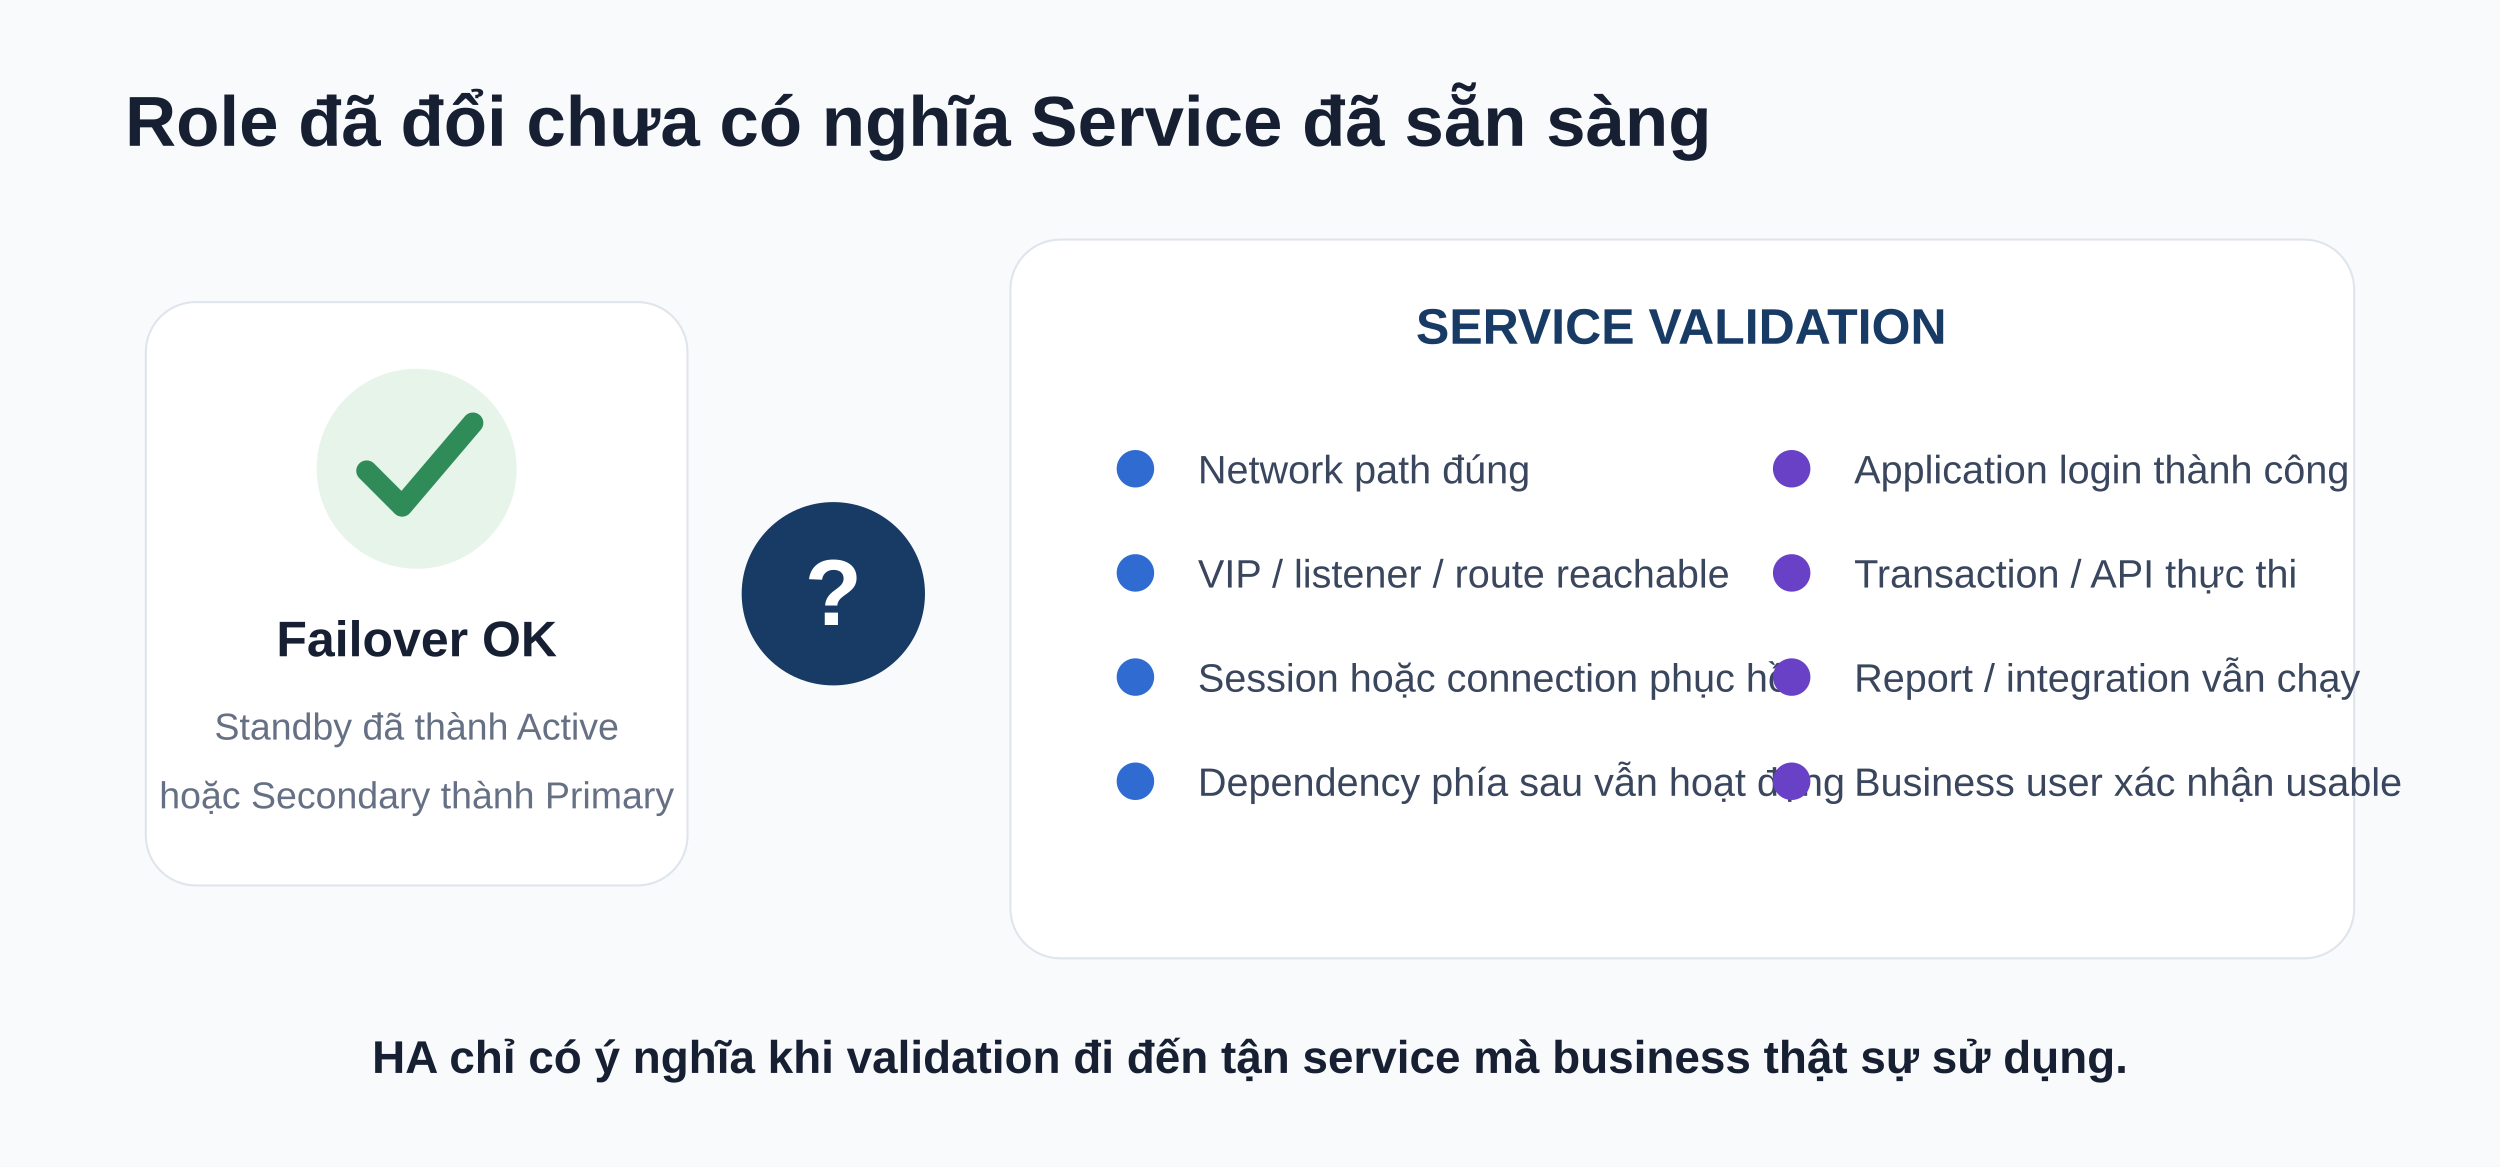
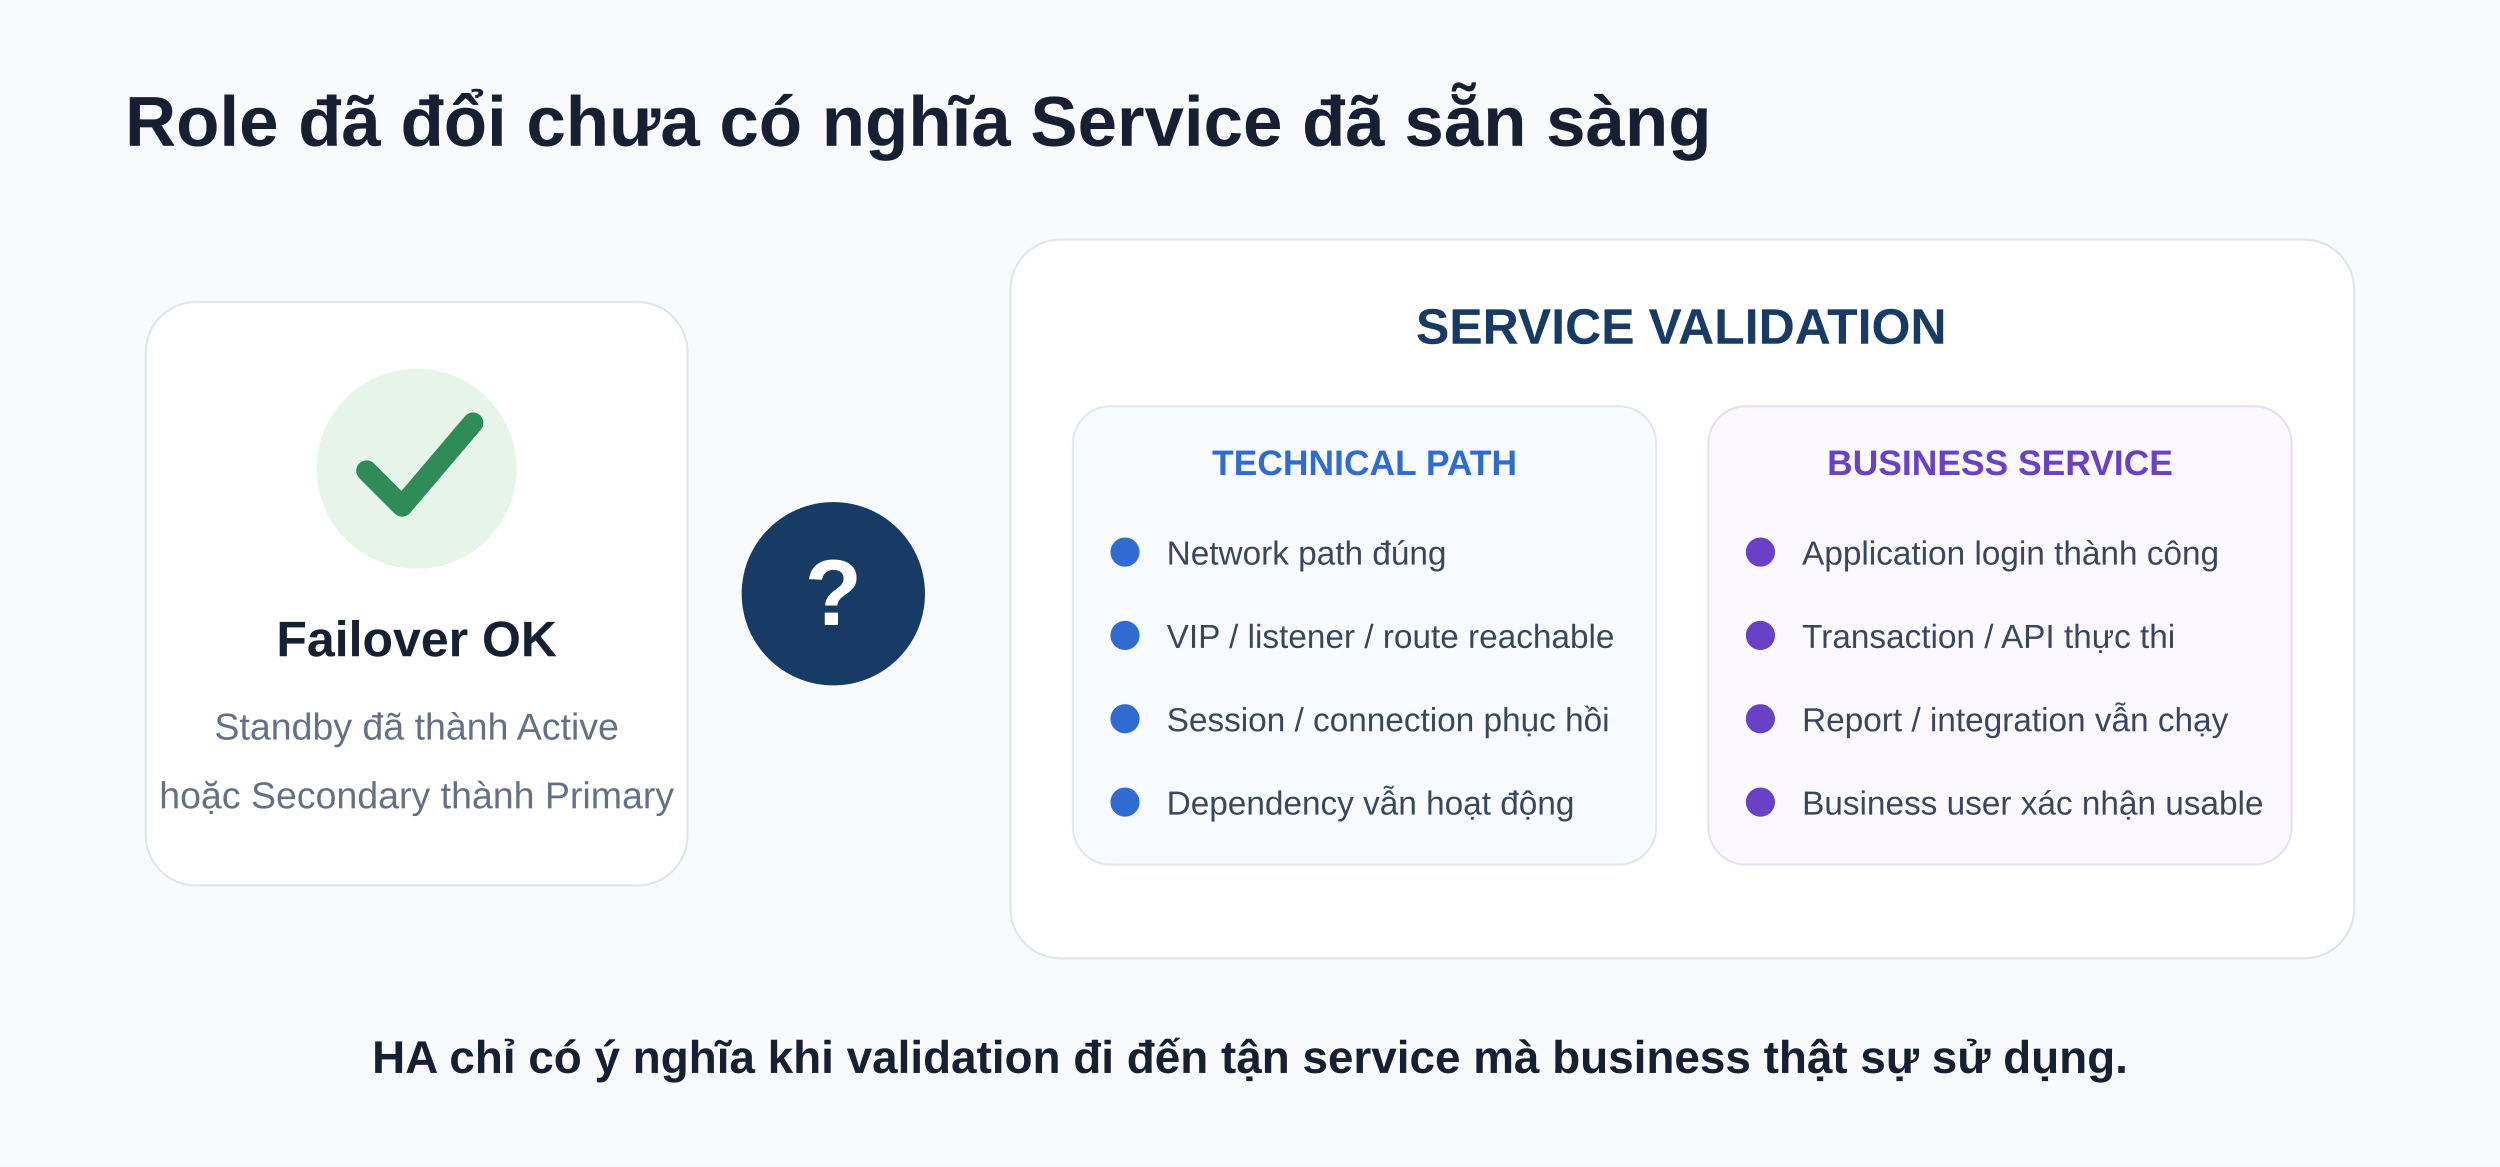
<svg xmlns="http://www.w3.org/2000/svg" viewBox="0 0 1200 560" role="img" aria-labelledby="t d">
  <rect width="1200" height="560" fill="#f8fafc" />
  <text x="60" y="70" font-family="Arial,sans-serif" font-size="34" font-weight="800" fill="#172033">Role đã đổi chưa có nghĩa Service đã sẵn sàng</text>
  <g font-family="Arial,sans-serif">
    <rect x="70" y="145" width="260" height="280" rx="24" fill="#fff" stroke="#dfe5ec" />
    <circle cx="200" cy="225" r="48" fill="#e6f4ea" />
    <path d="M176 226l17 17 34-40" fill="none" stroke="#2f8b57" stroke-width="10" stroke-linecap="round" stroke-linejoin="round" />
    <text x="200" y="315" text-anchor="middle" font-size="24" font-weight="800" fill="#172033">Failover OK</text>
    <text x="200" y="355" text-anchor="middle" font-size="18" fill="#667085">Standby đã thành Active</text>
    <text x="200" y="388" text-anchor="middle" font-size="18" fill="#667085">hoặc Secondary thành Primary</text>
    <circle cx="400" cy="285" r="44" fill="#183b66" />
    <text x="400" y="300" text-anchor="middle" font-size="45" font-weight="800" fill="#fff">?</text>
    <rect x="485" y="115" width="645" height="345" rx="24" fill="#fff" stroke="#dfe5ec" />
    <text x="807" y="165" text-anchor="middle" font-size="24" font-weight="800" fill="#183b66">SERVICE VALIDATION</text>
-     <g font-size="19" fill="#39465e">
-       <circle cx="545" cy="225" r="9" fill="#2f6bd1" />
-       <text x="575" y="232">Network path đúng</text>
-       <circle cx="545" cy="275" r="9" fill="#2f6bd1" />
-       <text x="575" y="282">VIP / listener / route reachable</text>
-       <circle cx="545" cy="325" r="9" fill="#2f6bd1" />
-       <text x="575" y="332">Session hoặc connection phục hồi</text>
-       <circle cx="545" cy="375" r="9" fill="#2f6bd1" />
-       <text x="575" y="382">Dependency phía sau vẫn hoạt động</text>
-       <circle cx="860" cy="225" r="9" fill="#6941c6" />
-       <text x="890" y="232">Application login thành công</text>
-       <circle cx="860" cy="275" r="9" fill="#6941c6" />
-       <text x="890" y="282">Transaction / API thực thi</text>
-       <circle cx="860" cy="325" r="9" fill="#6941c6" />
-       <text x="890" y="332">Report / integration vẫn chạy</text>
-       <circle cx="860" cy="375" r="9" fill="#6941c6" />
-       <text x="890" y="382">Business user xác nhận usable</text>
+     <rect x="515" y="195" width="280" height="220" rx="18" fill="#f8fbff" stroke="#e1e8f0" />
+     <rect x="820" y="195" width="280" height="220" rx="18" fill="#fbf9ff" stroke="#e7e0f5" />
+     <text x="655" y="228" text-anchor="middle" font-size="17" font-weight="800" fill="#2f6bd1">TECHNICAL PATH</text>
+     <text x="960" y="228" text-anchor="middle" font-size="17" font-weight="800" fill="#6941c6">BUSINESS SERVICE</text>
+     <g font-size="16" fill="#39465e">
+       <circle cx="540" cy="265" r="7" fill="#2f6bd1" />
+       <text x="560" y="271">Network path đúng</text>
+       <circle cx="540" cy="305" r="7" fill="#2f6bd1" />
+       <text x="560" y="311">VIP / listener / route reachable</text>
+       <circle cx="540" cy="345" r="7" fill="#2f6bd1" />
+       <text x="560" y="351">Session / connection phục hồi</text>
+       <circle cx="540" cy="385" r="7" fill="#2f6bd1" />
+       <text x="560" y="391">Dependency vẫn hoạt động</text>
+       <circle cx="845" cy="265" r="7" fill="#6941c6" />
+       <text x="865" y="271">Application login thành công</text>
+       <circle cx="845" cy="305" r="7" fill="#6941c6" />
+       <text x="865" y="311">Transaction / API thực thi</text>
+       <circle cx="845" cy="345" r="7" fill="#6941c6" />
+       <text x="865" y="351">Report / integration vẫn chạy</text>
+       <circle cx="845" cy="385" r="7" fill="#6941c6" />
+       <text x="865" y="391">Business user xác nhận usable</text>
    </g>
    <text x="600" y="515" text-anchor="middle" font-size="22" font-weight="700" fill="#172033">HA chỉ có ý nghĩa khi validation đi đến tận service mà business thật sự sử dụng.</text>
  </g>
</svg>
